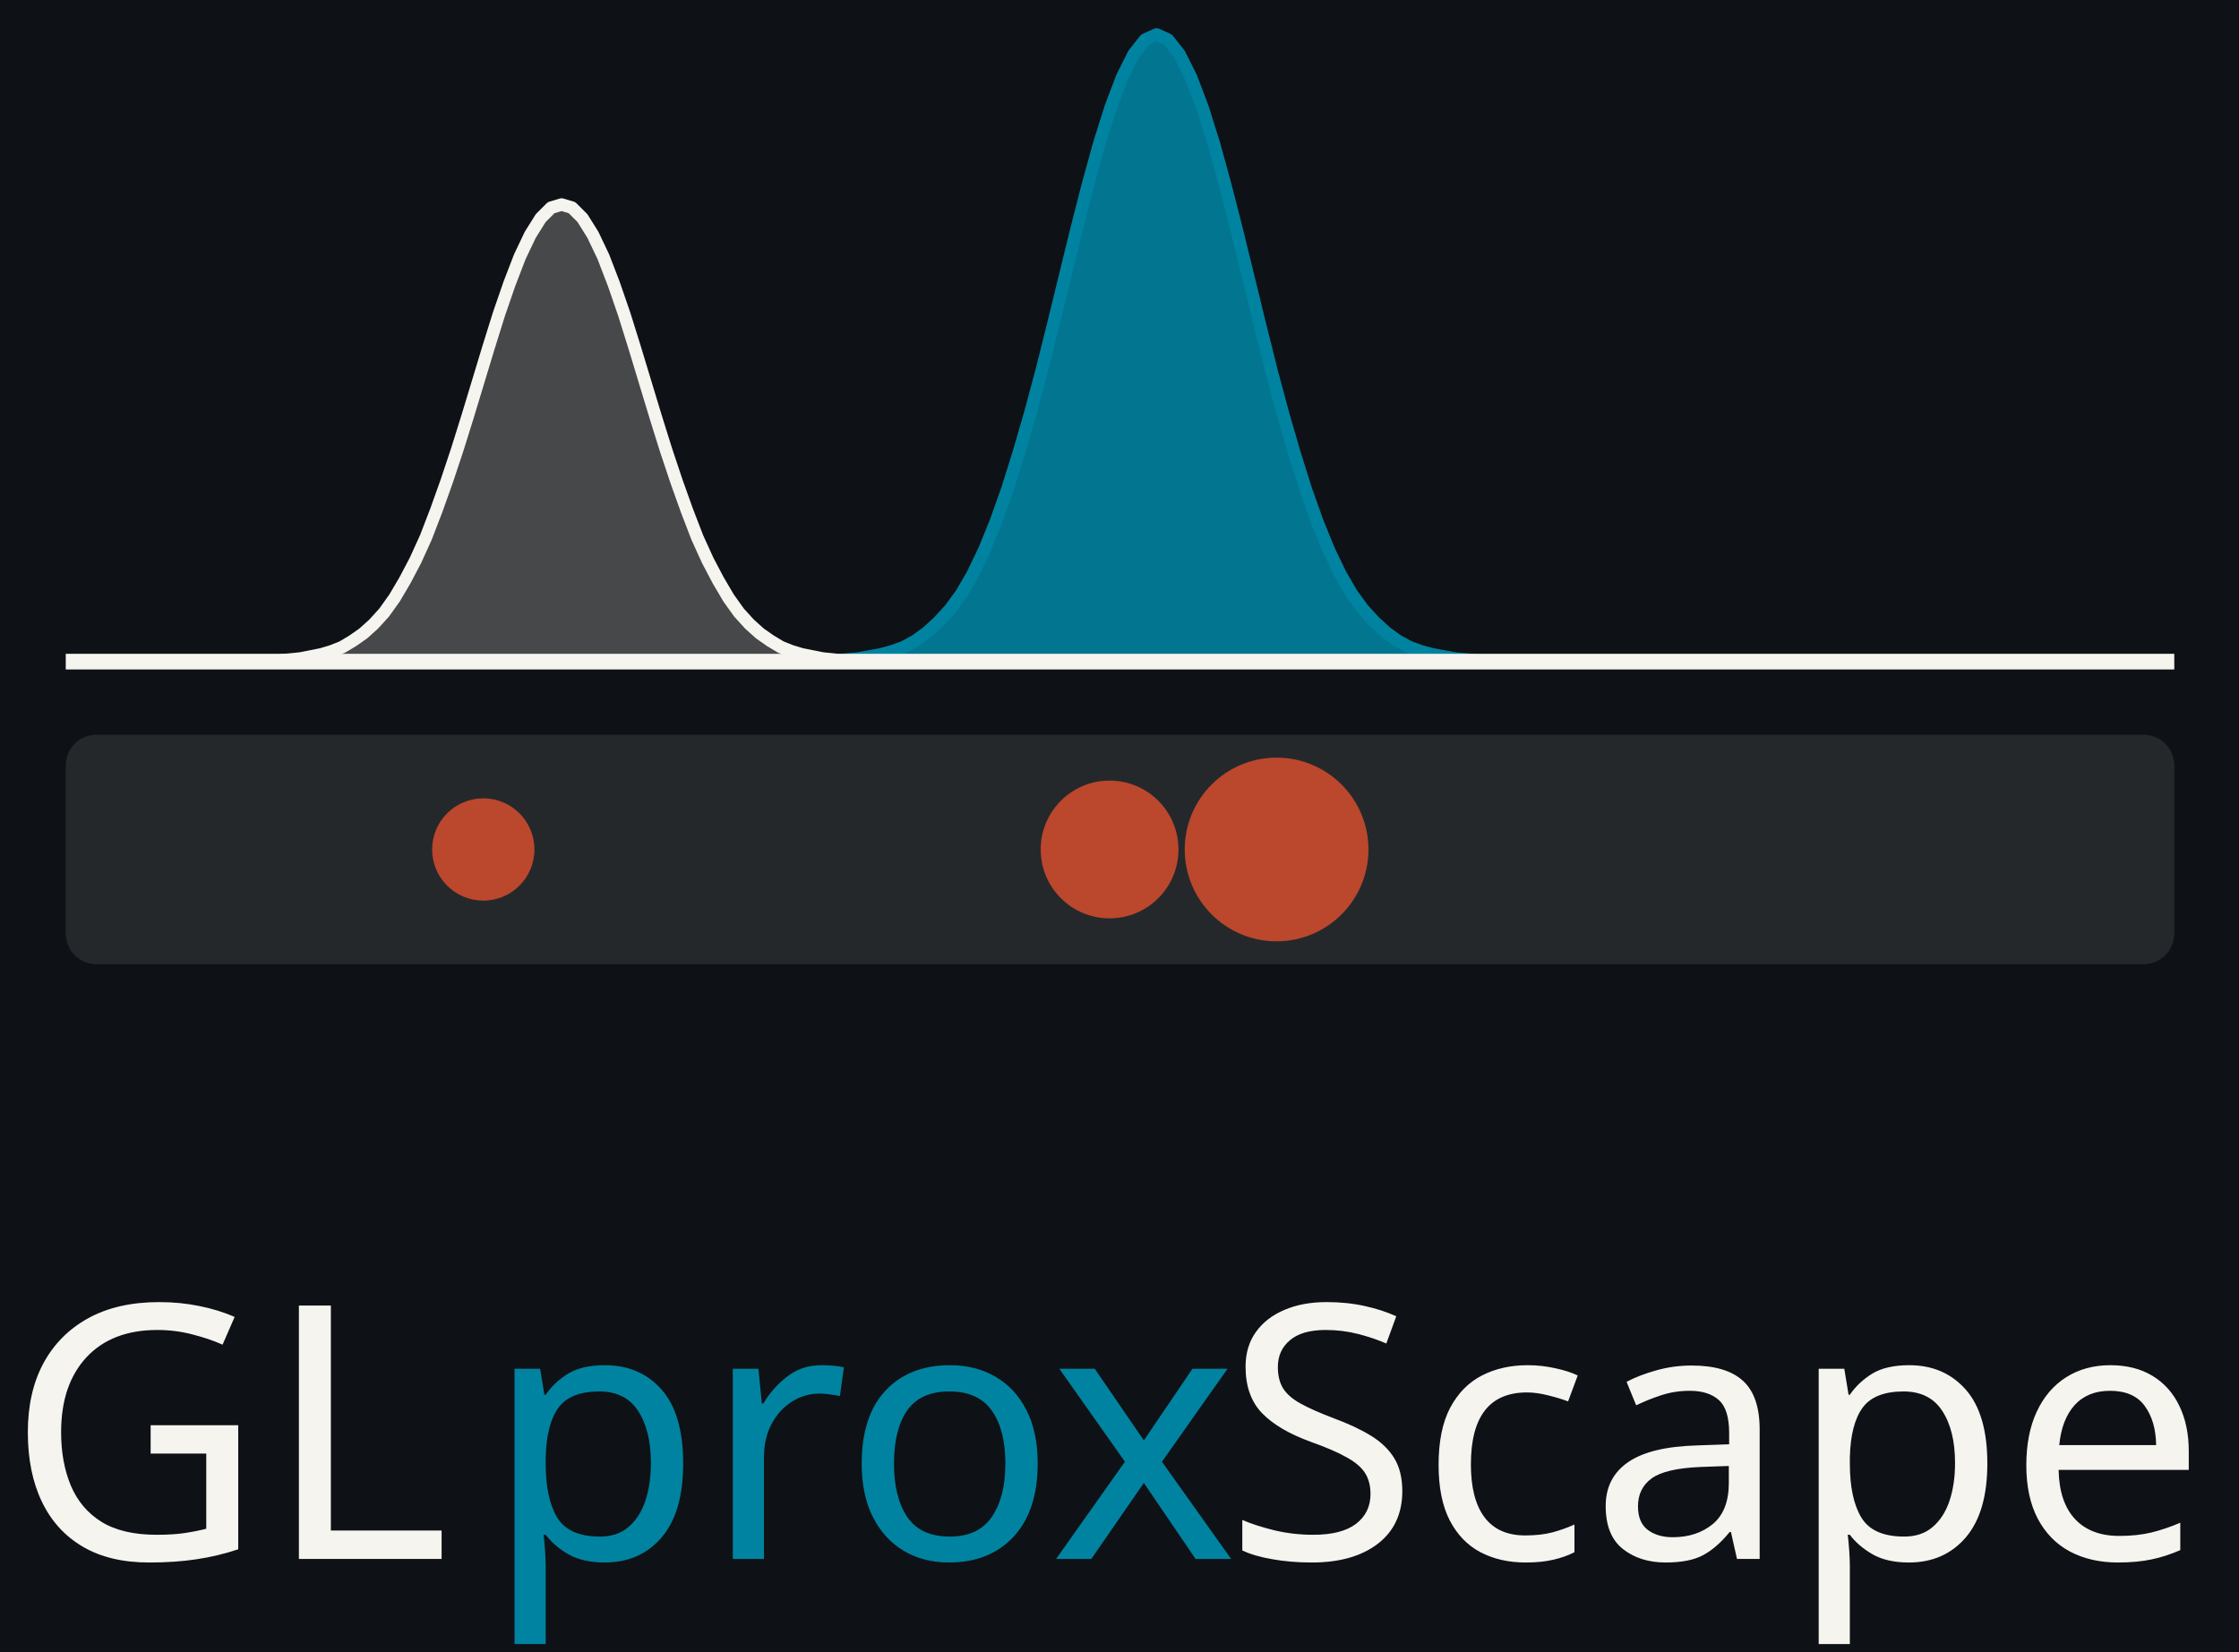
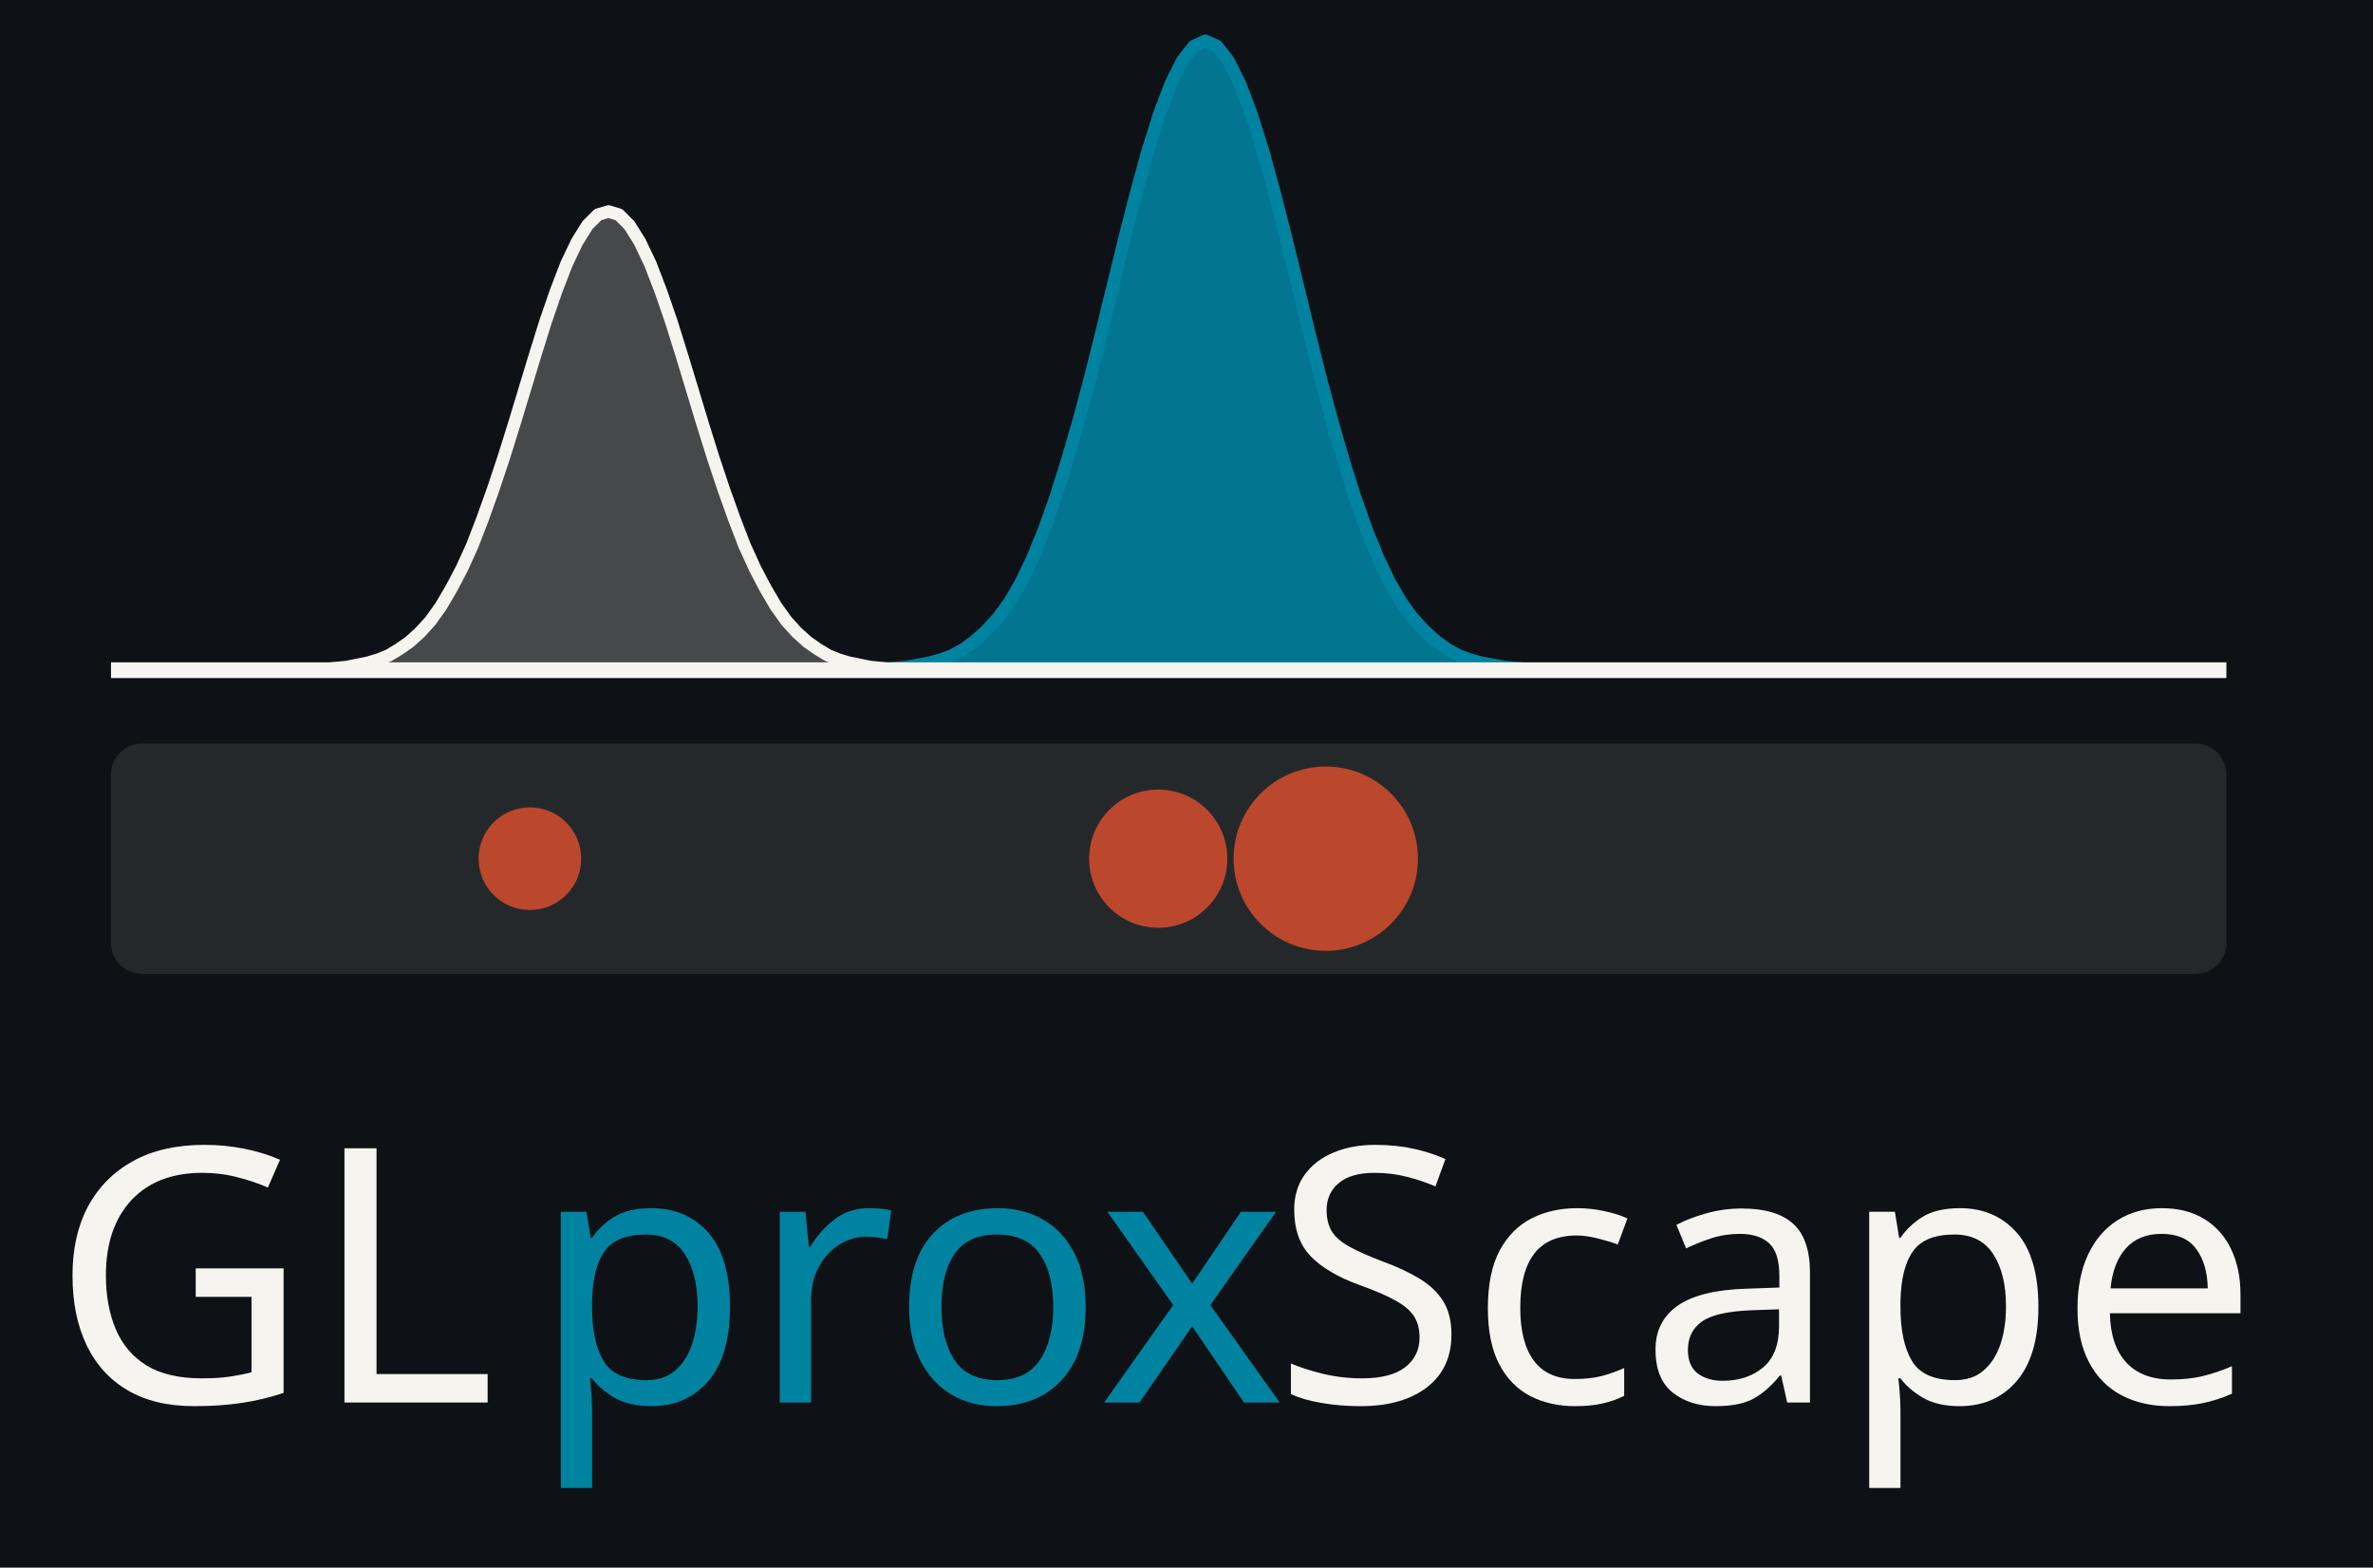
- <svg xmlns="http://www.w3.org/2000/svg" version="1.1" id="Layer_1" x="0px" y="0px" viewBox="0 0 214.5 158.3" style="enable-background:new 0 0 214.5 158.3;" xml:space="preserve">
+ <svg xmlns="http://www.w3.org/2000/svg" version="1.1" id="Layer_1" x="0px" y="0px" viewBox="0 0 226.6 149.7" style="enable-background:new 0 0 226.6 149.7;" xml:space="preserve">
  <style type="text/css">
	.st0{fill:#0E1216;}
	.st1{fill:#F6F4EF;fill-opacity:0.24;stroke:#F6F4EF;stroke-width:1.2;stroke-linejoin:round;}
	.st2{fill:#0083A0;fill-opacity:0.88;stroke:#0083A0;stroke-width:1.2;stroke-linejoin:round;}
	.st3{fill:none;stroke:#F6F4EF;stroke-width:1.5;}
	.st4{fill:#F6F4EF;fill-opacity:0.1;}
	.st5{fill:#C84A2E;fill-opacity:0.92;}
	.st6{fill:#F6F4EF;}
	.st7{font-family:'Helvetica-Bold';}
	.st8{font-size:34px;}
	.st9{fill:#0083A0;}
</style>
-   <rect class="st0" width="214.5" height="158.3" />
-   <path class="st1" d="M13.8,63.4h1h1h1h1h1l1,0h1l1,0l1,0l1,0l1,0l1,0l1-0.1l1-0.1l1-0.1l1-0.2l1-0.2l1-0.3l1-0.4l1-0.6l1-0.7l1-0.9  l1-1.1l1-1.4l1-1.7l1-1.9l1-2.2l1-2.6l1-2.8l1-3l1-3.2l1-3.3l1-3.3l1-3.2l1-2.9l1-2.6l1-2.1l1-1.6l1-1l1-0.3l1,0.3l1,1l1,1.6l1,2.1  l1,2.6l1,2.9l1,3.2l1,3.3l1,3.3l1,3.2l1,3l1,2.8l1,2.6l1,2.2l1,1.9l1,1.7l1,1.4l1,1.1l1,0.9l1,0.7l1,0.6l1,0.4l1,0.3l1,0.2l1,0.2  l1,0.1l1,0.1l1,0.1l1,0l1,0l1,0l1,0l1,0h1l1,0h1h1h1h1h1l0,0H13.8z" />
-   <path class="st2" d="M66.8,63.4h1.1h1.1h1.1h1.1l1.1,0h1.1h1.1l1.1,0l1.1,0l1.1,0l1.1,0l1.1-0.1l1.1-0.1l1.1-0.1l1.1-0.2l1.1-0.2  l1.1-0.3l1.1-0.4l1.1-0.6l1.1-0.8l1.1-1l1.1-1.2l1.1-1.5l1.1-1.9l1.1-2.3l1.1-2.7l1.1-3.1l1.1-3.5l1.1-3.8l1.1-4.1l1.1-4.4l1.1-4.5  l1.1-4.5l1.1-4.3l1.1-4l1.1-3.5l1.1-2.9l1.1-2.2l1.1-1.4l1.1-0.5l1.1,0.5l1.1,1.4l1.1,2.2l1.1,2.9l1.1,3.5l1.1,4l1.1,4.3l1.1,4.5  l1.1,4.5l1.1,4.4l1.1,4.1l1.1,3.8l1.1,3.5l1.1,3.1l1.1,2.7l1.1,2.3l1.1,1.9l1.1,1.5l1.1,1.2l1.1,1l1.1,0.8l1.1,0.6l1.1,0.4l1.1,0.3  l1.1,0.2l1.1,0.2l1.1,0.1l1.1,0.1l1.1,0.1l1.1,0l1.1,0l1.1,0l1.1,0h1.1h1.1l1.1,0h1.1h1.1h1.1h1.1l0,0H66.8z" />
-   <line class="st3" x1="6.3" y1="63.4" x2="208.3" y2="63.4" />
-   <path class="st4" d="M9.3,70.4h196c1.7,0,3,1.3,3,3v16c0,1.7-1.3,3-3,3H9.3c-1.7,0-3-1.3-3-3v-16C6.3,71.7,7.6,70.4,9.3,70.4z" />
-   <circle class="st5" cx="46.3" cy="81.4" r="4.9" />
-   <circle class="st5" cx="106.3" cy="81.4" r="6.6" />
-   <circle class="st5" cx="122.3" cy="81.4" r="8.8" />
-   <text transform="matrix(1 0 0 1 0.5883 149.3811)" class="st6 st7 st8">GL</text>
-   <text transform="matrix(1 0 0 1 46.4031 149.3811)" class="st9 st7 st8">prox</text>
-   <text transform="matrix(1 0 0 1 117.2809 149.3811)" class="st6 st7 st8">Scape</text>
+   <rect class="st0" width="226.6" height="149.7" />
+   <path class="st1" d="M18.1,64h1h1h1h1h1h1h1h1h1h1h1h1l1-0.1l1-0.1l1-0.1l1-0.2l1-0.2l1-0.3l1-0.4l1-0.6l1-0.7l1-0.9l1-1.1l1-1.4  l1-1.7l1-1.9l1-2.2l1-2.6l1-2.8l1-3l1-3.2l1-3.3l1-3.3l1-3.2l1-2.9l1-2.6l1-2.1l1-1.6l1-1l1-0.3l1,0.3l1,1l1,1.6l1,2.1l1,2.6l1,2.9  l1,3.2l1,3.3l1,3.3l1,3.2l1,3l1,2.8l1,2.6l1,2.2l1,1.9l1,1.7l1,1.4l1,1.1l1,0.9l1,0.7l1,0.6l1,0.4l1,0.3l1,0.2l1,0.2l1,0.1l1,0.1  l1,0.1h1h1h1h1h1h1h1h1h1h1h1h1l0,0H18.1z" />
+   <path class="st2" d="M71.1,64h1.1h1.1h1.1h1.1h1.1h1.1h1.1h1.1H81h1.1h1.1l1.1-0.1l1.1-0.1l1.1-0.1l1.1-0.2l1.1-0.2l1.1-0.3l1.1-0.4  L92,62l1.1-0.8l1.1-1l1.1-1.2l1.1-1.5l1.1-1.9l1.1-2.3l1.1-2.7l1.1-3.1l1.1-3.5l1.1-3.8l1.1-4.1l1.1-4.4l1.1-4.5l1.1-4.5l1.1-4.3  l1.1-4l1.1-3.5l1.1-2.9l1.1-2.2l1.1-1.4l1.1-0.5l1.1,0.5l1.1,1.4l1.1,2.2l1.1,2.9l1.1,3.5l1.1,4l1.1,4.3l1.1,4.5l1.1,4.5l1.1,4.4  l1.1,4.1l1.1,3.8l1.1,3.5l1.1,3.1l1.1,2.7l1.1,2.3l1.1,1.9l1.1,1.5l1.1,1.2l1.1,1l1.1,0.8l1.1,0.6l1.1,0.4l1.1,0.3l1.1,0.2l1.1,0.2  l1.1,0.1l1.1,0.1L147,64h1.1h1.1h1.1h1.1h1.1h1.1h1.1h1.1h1.1h1.1h1.1l0,0H71.1z" />
+   <line class="st3" x1="10.6" y1="64" x2="212.6" y2="64" />
+   <path class="st4" d="M13.6,71h196c1.7,0,3,1.3,3,3v16c0,1.7-1.3,3-3,3h-196c-1.7,0-3-1.3-3-3V74C10.6,72.3,11.9,71,13.6,71z" />
+   <circle class="st5" cx="50.6" cy="82" r="4.9" />
+   <circle class="st5" cx="110.6" cy="82" r="6.6" />
+   <circle class="st5" cx="126.6" cy="82" r="8.8" />
+   <text transform="matrix(1 0 0 1 4.846 133.9381)" class="st6 st7 st8">GL</text>
+   <text transform="matrix(1 0 0 1 50.6609 133.9381)" class="st9 st7 st8">prox</text>
+   <text transform="matrix(1 0 0 1 121.5386 133.9381)" class="st6 st7 st8">Scape</text>
</svg>
